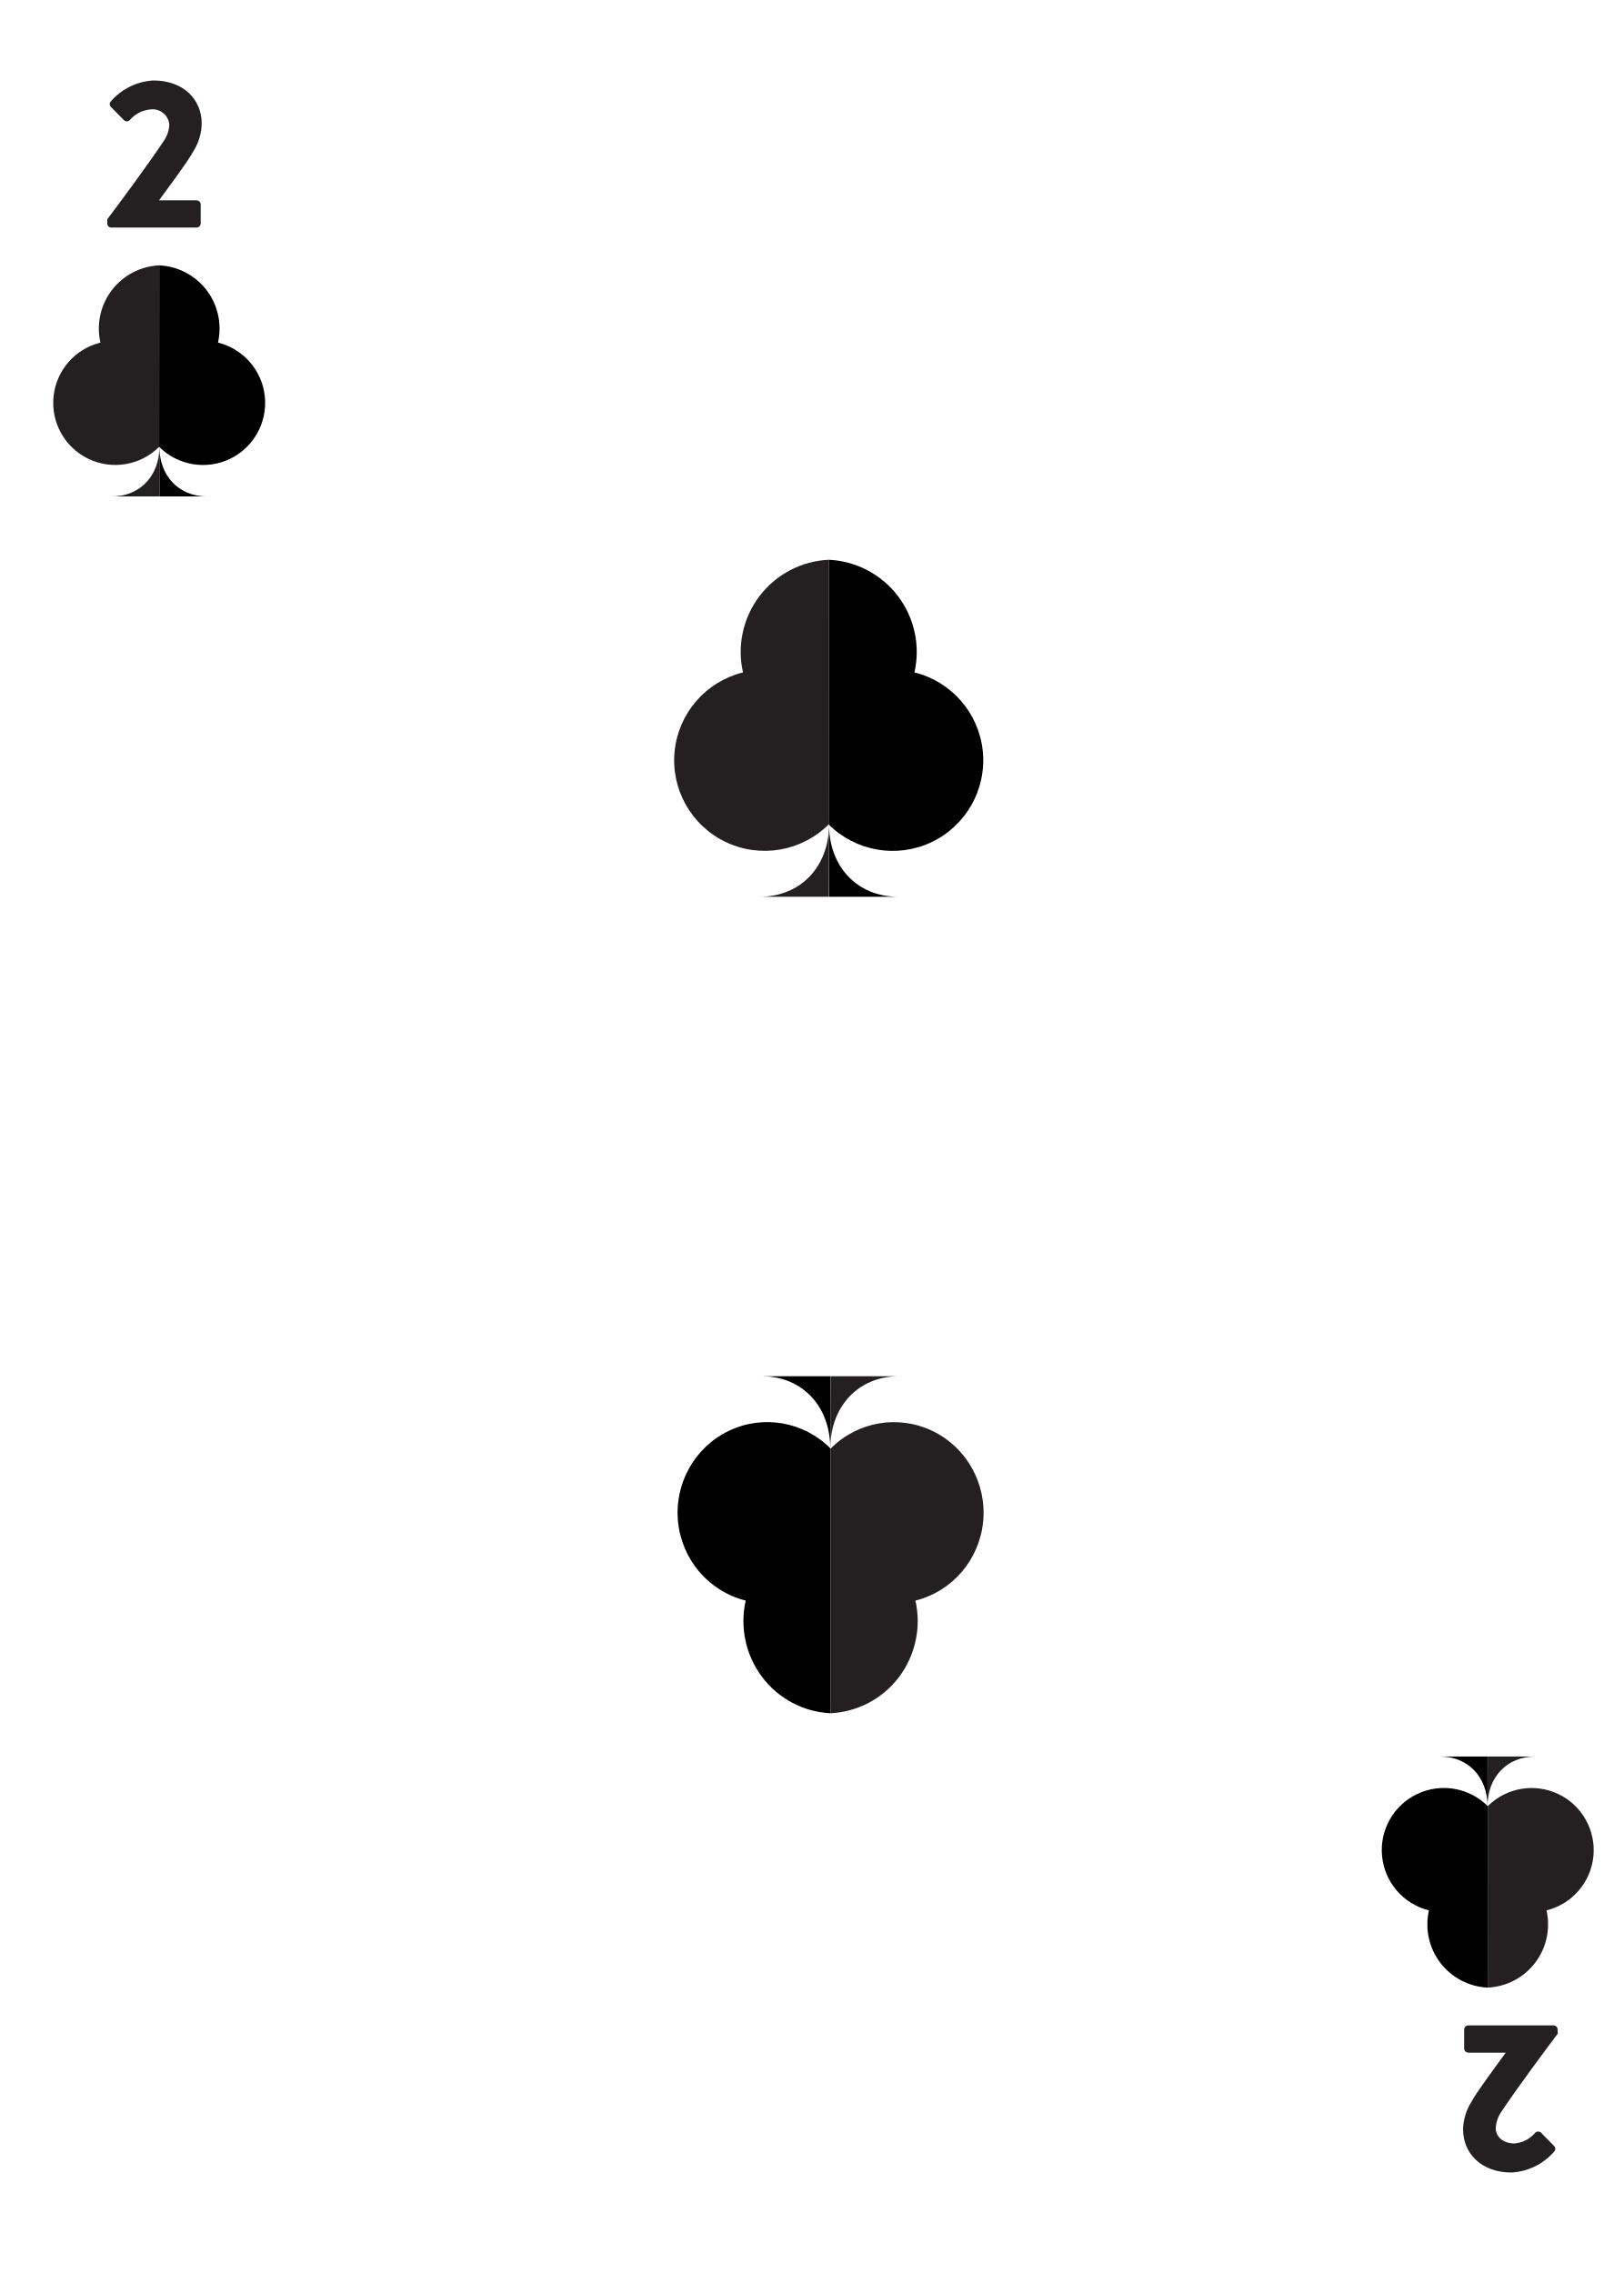
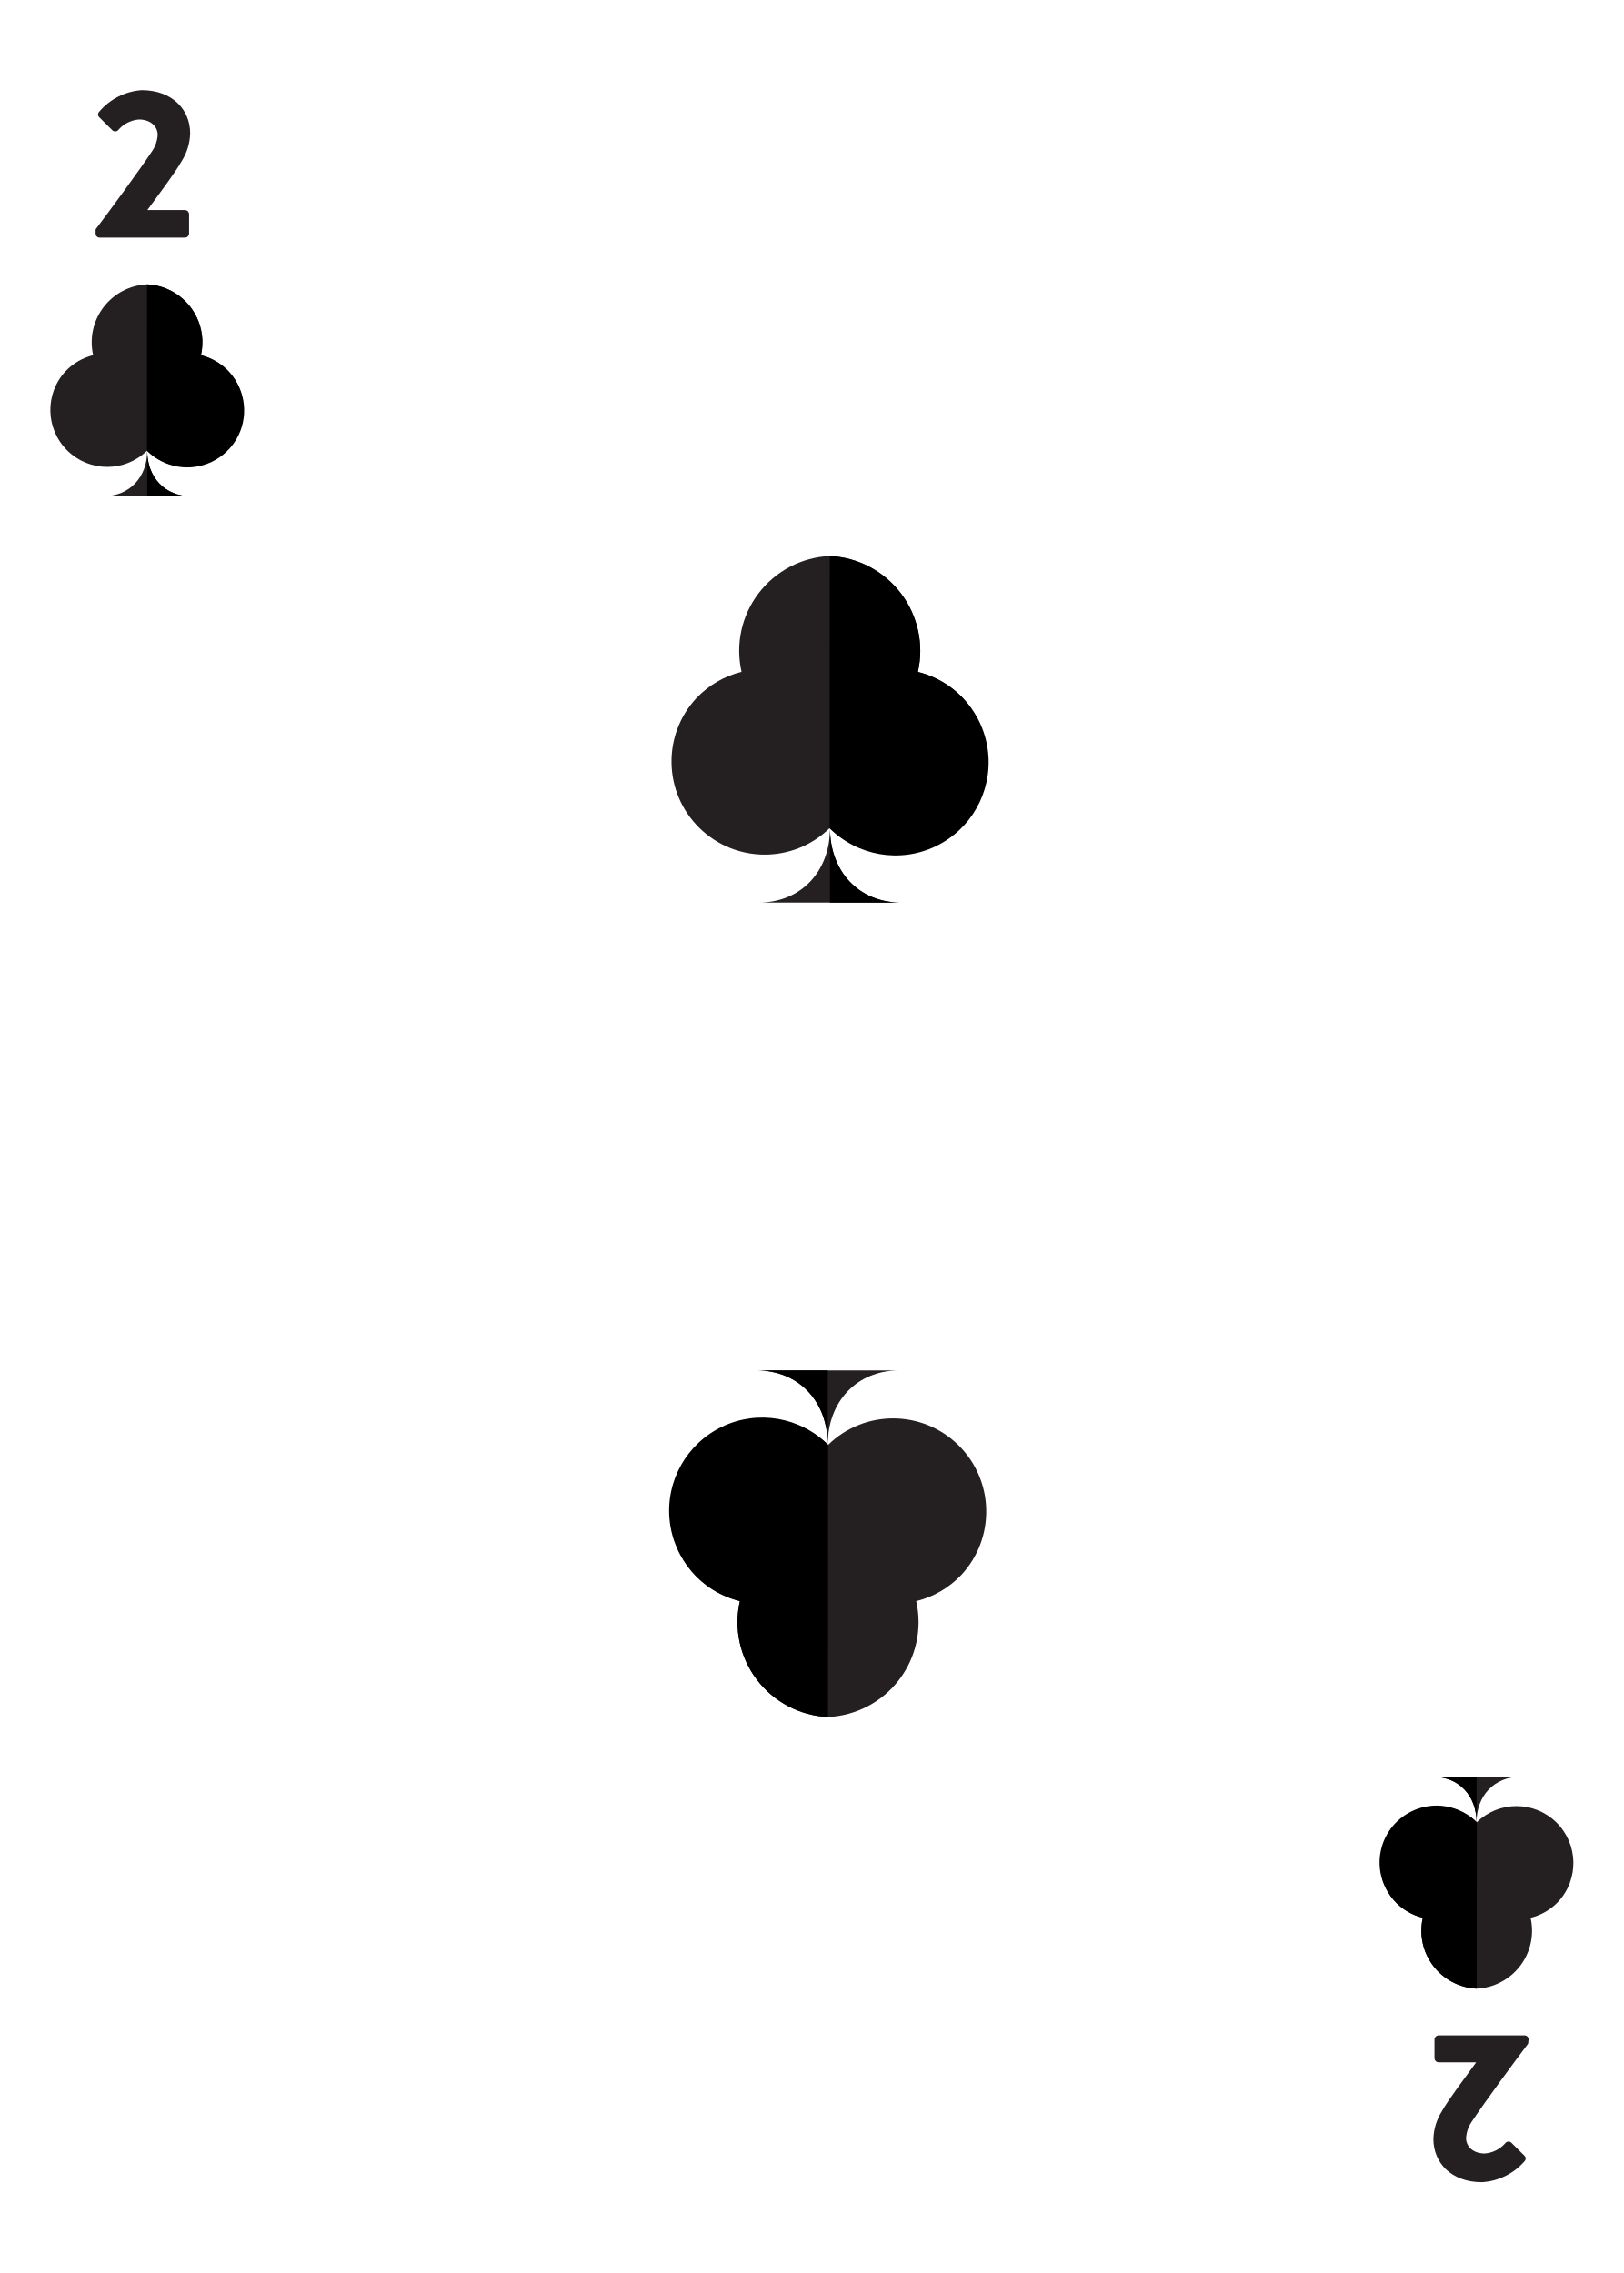
<svg xmlns="http://www.w3.org/2000/svg" xmlns:xlink="http://www.w3.org/1999/xlink" id="Layer_1" data-name="Layer 1" viewBox="0 0 180 252">
  <defs>
    <style>.cls-1{fill:#241f21;}</style>
-     <symbol id="Club" data-name="Club" viewBox="0 0 97.82 106.75">
-       <path class="cls-1" d="M49,83.83c0,13.23-8.84,22.92-22.07,22.92h22Z" />
+     <symbol id="Club_2" data-name="Club 2" viewBox="0 0 97.82 106.75">
+       <path class="cls-1" d="M49,83.83c0,13.23-8.84,22.92-22.07,22.92H71C57.74,106.75,49,97.06,49,83.83Z" />
+       <path class="cls-1" d="M89.92,43.72a28.59,28.59,0,0,0-13.86-8A29.22,29.22,0,0,0,48.93,0,29.22,29.22,0,0,0,21.76,35.68,28.56,28.56,0,0,0,7.88,43.74a28.68,28.68,0,0,0,41,40.09,28.69,28.69,0,0,0,41-40.11Z" />
      <path d="M49,83.83c0,13.23,8.78,22.92,22,22.92h-22Z" />
-       <path class="cls-1" d="M48.89,83.83h0A28.68,28.68,0,1,1,21.76,35.68,29.22,29.22,0,0,1,48.93,0Z" />
      <path d="M48.89,83.83h0A28.69,28.69,0,1,0,76.06,35.68,29.22,29.22,0,0,0,48.93,0Z" />
    </symbol>
-     <symbol id="Club_medium" data-name="Club medium" viewBox="0 0 34.49 37.64">
-       <use width="97.82" height="106.75" transform="scale(0.35)" xlink:href="#Club" />
-     </symbol>
  </defs>
-   <use width="97.82" height="106.75" transform="translate(5.91 29.42) scale(0.24)" xlink:href="#Club" />
-   <use width="97.82" height="106.75" transform="translate(176.66 220.36) rotate(180) scale(0.24)" xlink:href="#Club" />
-   <use width="34.49" height="37.64" transform="translate(74.75 62.06)" xlink:href="#Club_medium" />
-   <use width="34.49" height="37.64" transform="translate(109.02 189.94) rotate(180) scale(0.99 1)" xlink:href="#Club_medium" />
-   <path class="cls-1" d="M11.89,24.31c1.37-1.8,4.87-6.55,6.26-8.68a3.44,3.44,0,0,0,.62-1.8,1.85,1.85,0,0,0-2.08-1.7,3.42,3.42,0,0,0-2.3,1.18.45.45,0,0,1-.66,0l-1.44-1.46a.44.44,0,0,1,0-.62A6.79,6.79,0,0,1,17,8.92c3.38,0,5.36,2.15,5.36,4.77a6,6,0,0,1-.92,3.08c-.75,1.35-2.69,3.88-3.81,5.44H21.8a.47.47,0,0,1,.45.45v2.13a.47.47,0,0,1-.45.44H12.34a.45.45,0,0,1-.45-.44Z" />
-   <path class="cls-1" d="M172.69,225.46c-1.37,1.8-4.87,6.55-6.27,8.68a3.55,3.55,0,0,0-.61,1.8c0,.9.76,1.7,2.08,1.7a3.35,3.35,0,0,0,2.29-1.18.47.47,0,0,1,.67,0l1.44,1.47a.44.44,0,0,1,0,.61,6.78,6.78,0,0,1-4.73,2.32c-3.38,0-5.37-2.15-5.37-4.78a6,6,0,0,1,.93-3.07c.75-1.35,2.69-3.88,3.8-5.44h-4.16a.47.47,0,0,1-.45-.45V225a.46.46,0,0,1,.45-.45h9.46a.45.45,0,0,1,.45.45Z" />
+   <use width="97.82" height="106.75" transform="translate(74.37 61.64) scale(0.36)" xlink:href="#Club_2" />
+   <use width="97.82" height="106.75" transform="translate(109.4 190.36) rotate(180) scale(0.36 0.36)" xlink:href="#Club_2" />
+   <path class="cls-1" d="M10.6,25.43c1.37-1.8,4.87-6.56,6.27-8.68a3.58,3.58,0,0,0,.61-1.8c0-.9-.76-1.7-2.08-1.7a3.38,3.38,0,0,0-2.3,1.18.45.45,0,0,1-.66,0L11,13a.43.43,0,0,1,0-.61A6.78,6.78,0,0,1,15.71,10c3.38,0,5.37,2.15,5.37,4.78a6,6,0,0,1-.93,3.07c-.75,1.35-2.69,3.88-3.81,5.44h4.17a.47.47,0,0,1,.45.45V25.9a.47.47,0,0,1-.45.45H11.05a.45.45,0,0,1-.45-.45Z" />
+   <path class="cls-1" d="M169.4,226.57c-1.37,1.8-4.87,6.56-6.27,8.68a3.58,3.58,0,0,0-.61,1.8c0,.9.76,1.7,2.08,1.7a3.38,3.38,0,0,0,2.3-1.18.45.45,0,0,1,.66,0L169,239a.43.43,0,0,1,0,.61,6.78,6.78,0,0,1-4.73,2.32c-3.38,0-5.37-2.15-5.37-4.78a6,6,0,0,1,.93-3.07c.75-1.35,2.69-3.88,3.81-5.44h-4.17a.47.47,0,0,1-.45-.45V226.1a.47.47,0,0,1,.45-.45H169a.45.45,0,0,1,.45.45Z" />
+   <use width="97.82" height="106.75" transform="translate(5.54 31.53) scale(0.22)" xlink:href="#Club_2" />
+   <use width="97.82" height="106.75" transform="translate(174.46 220.47) rotate(180) scale(0.22)" xlink:href="#Club_2" />
</svg>
